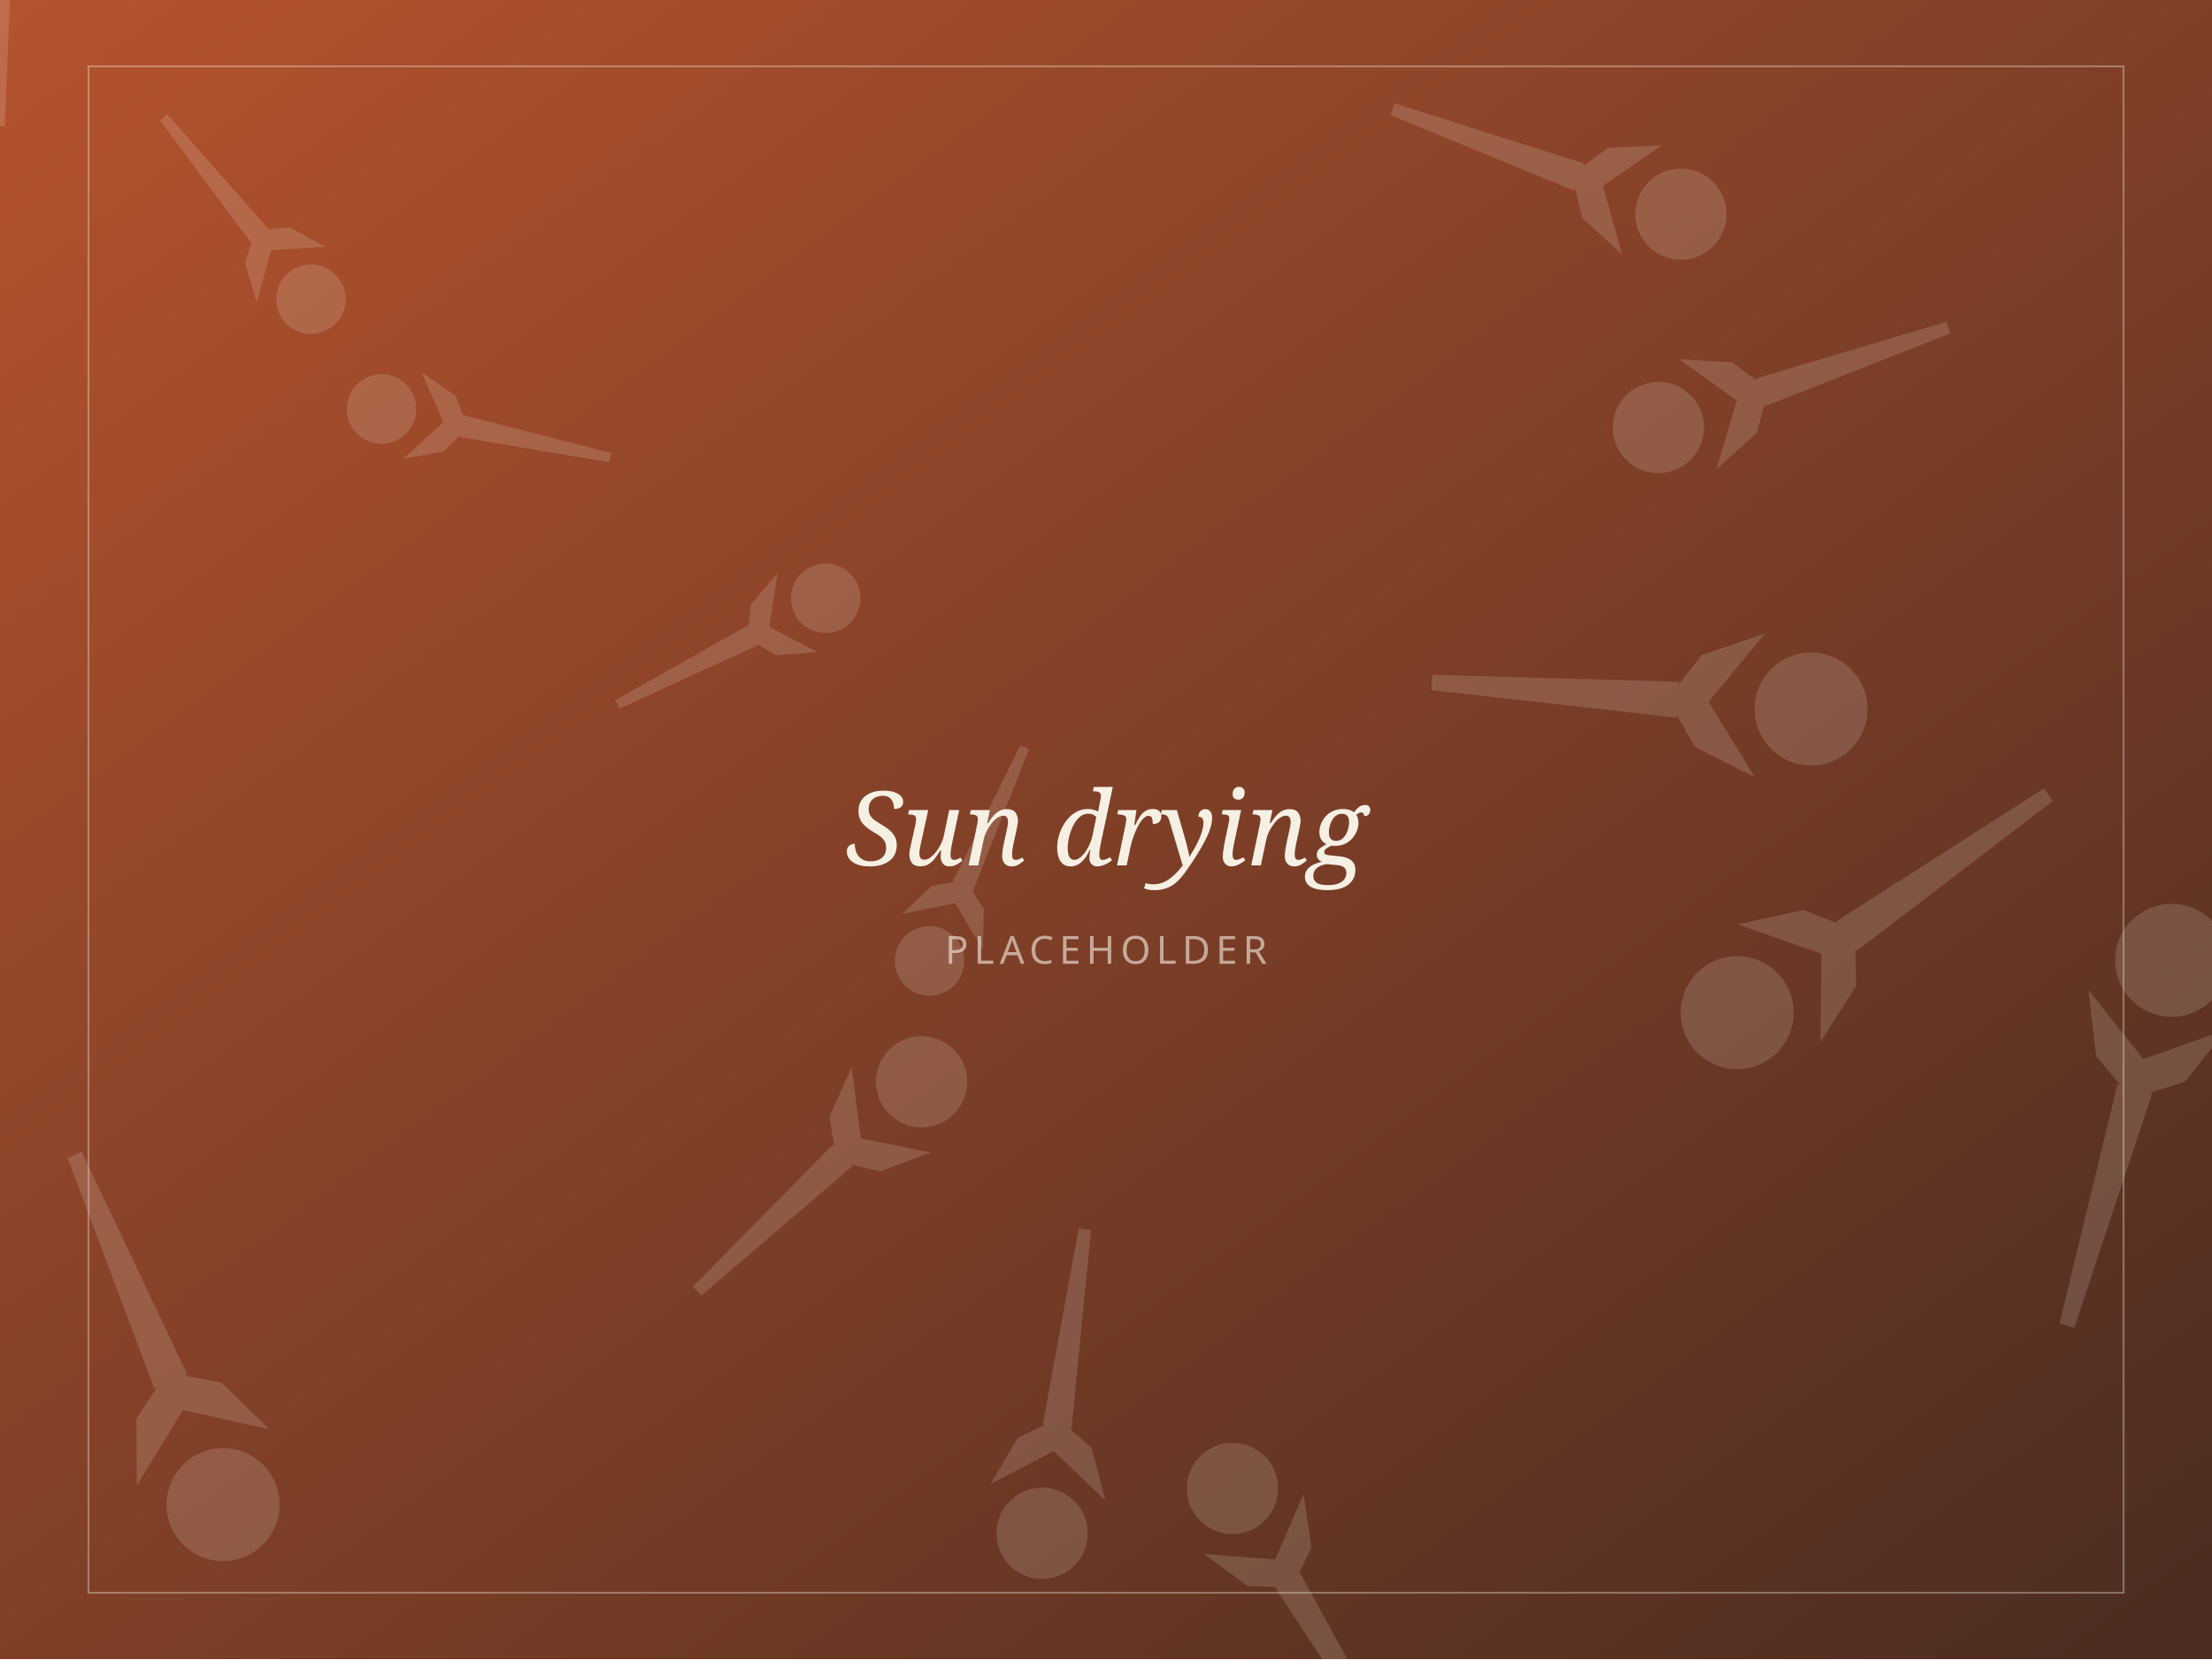
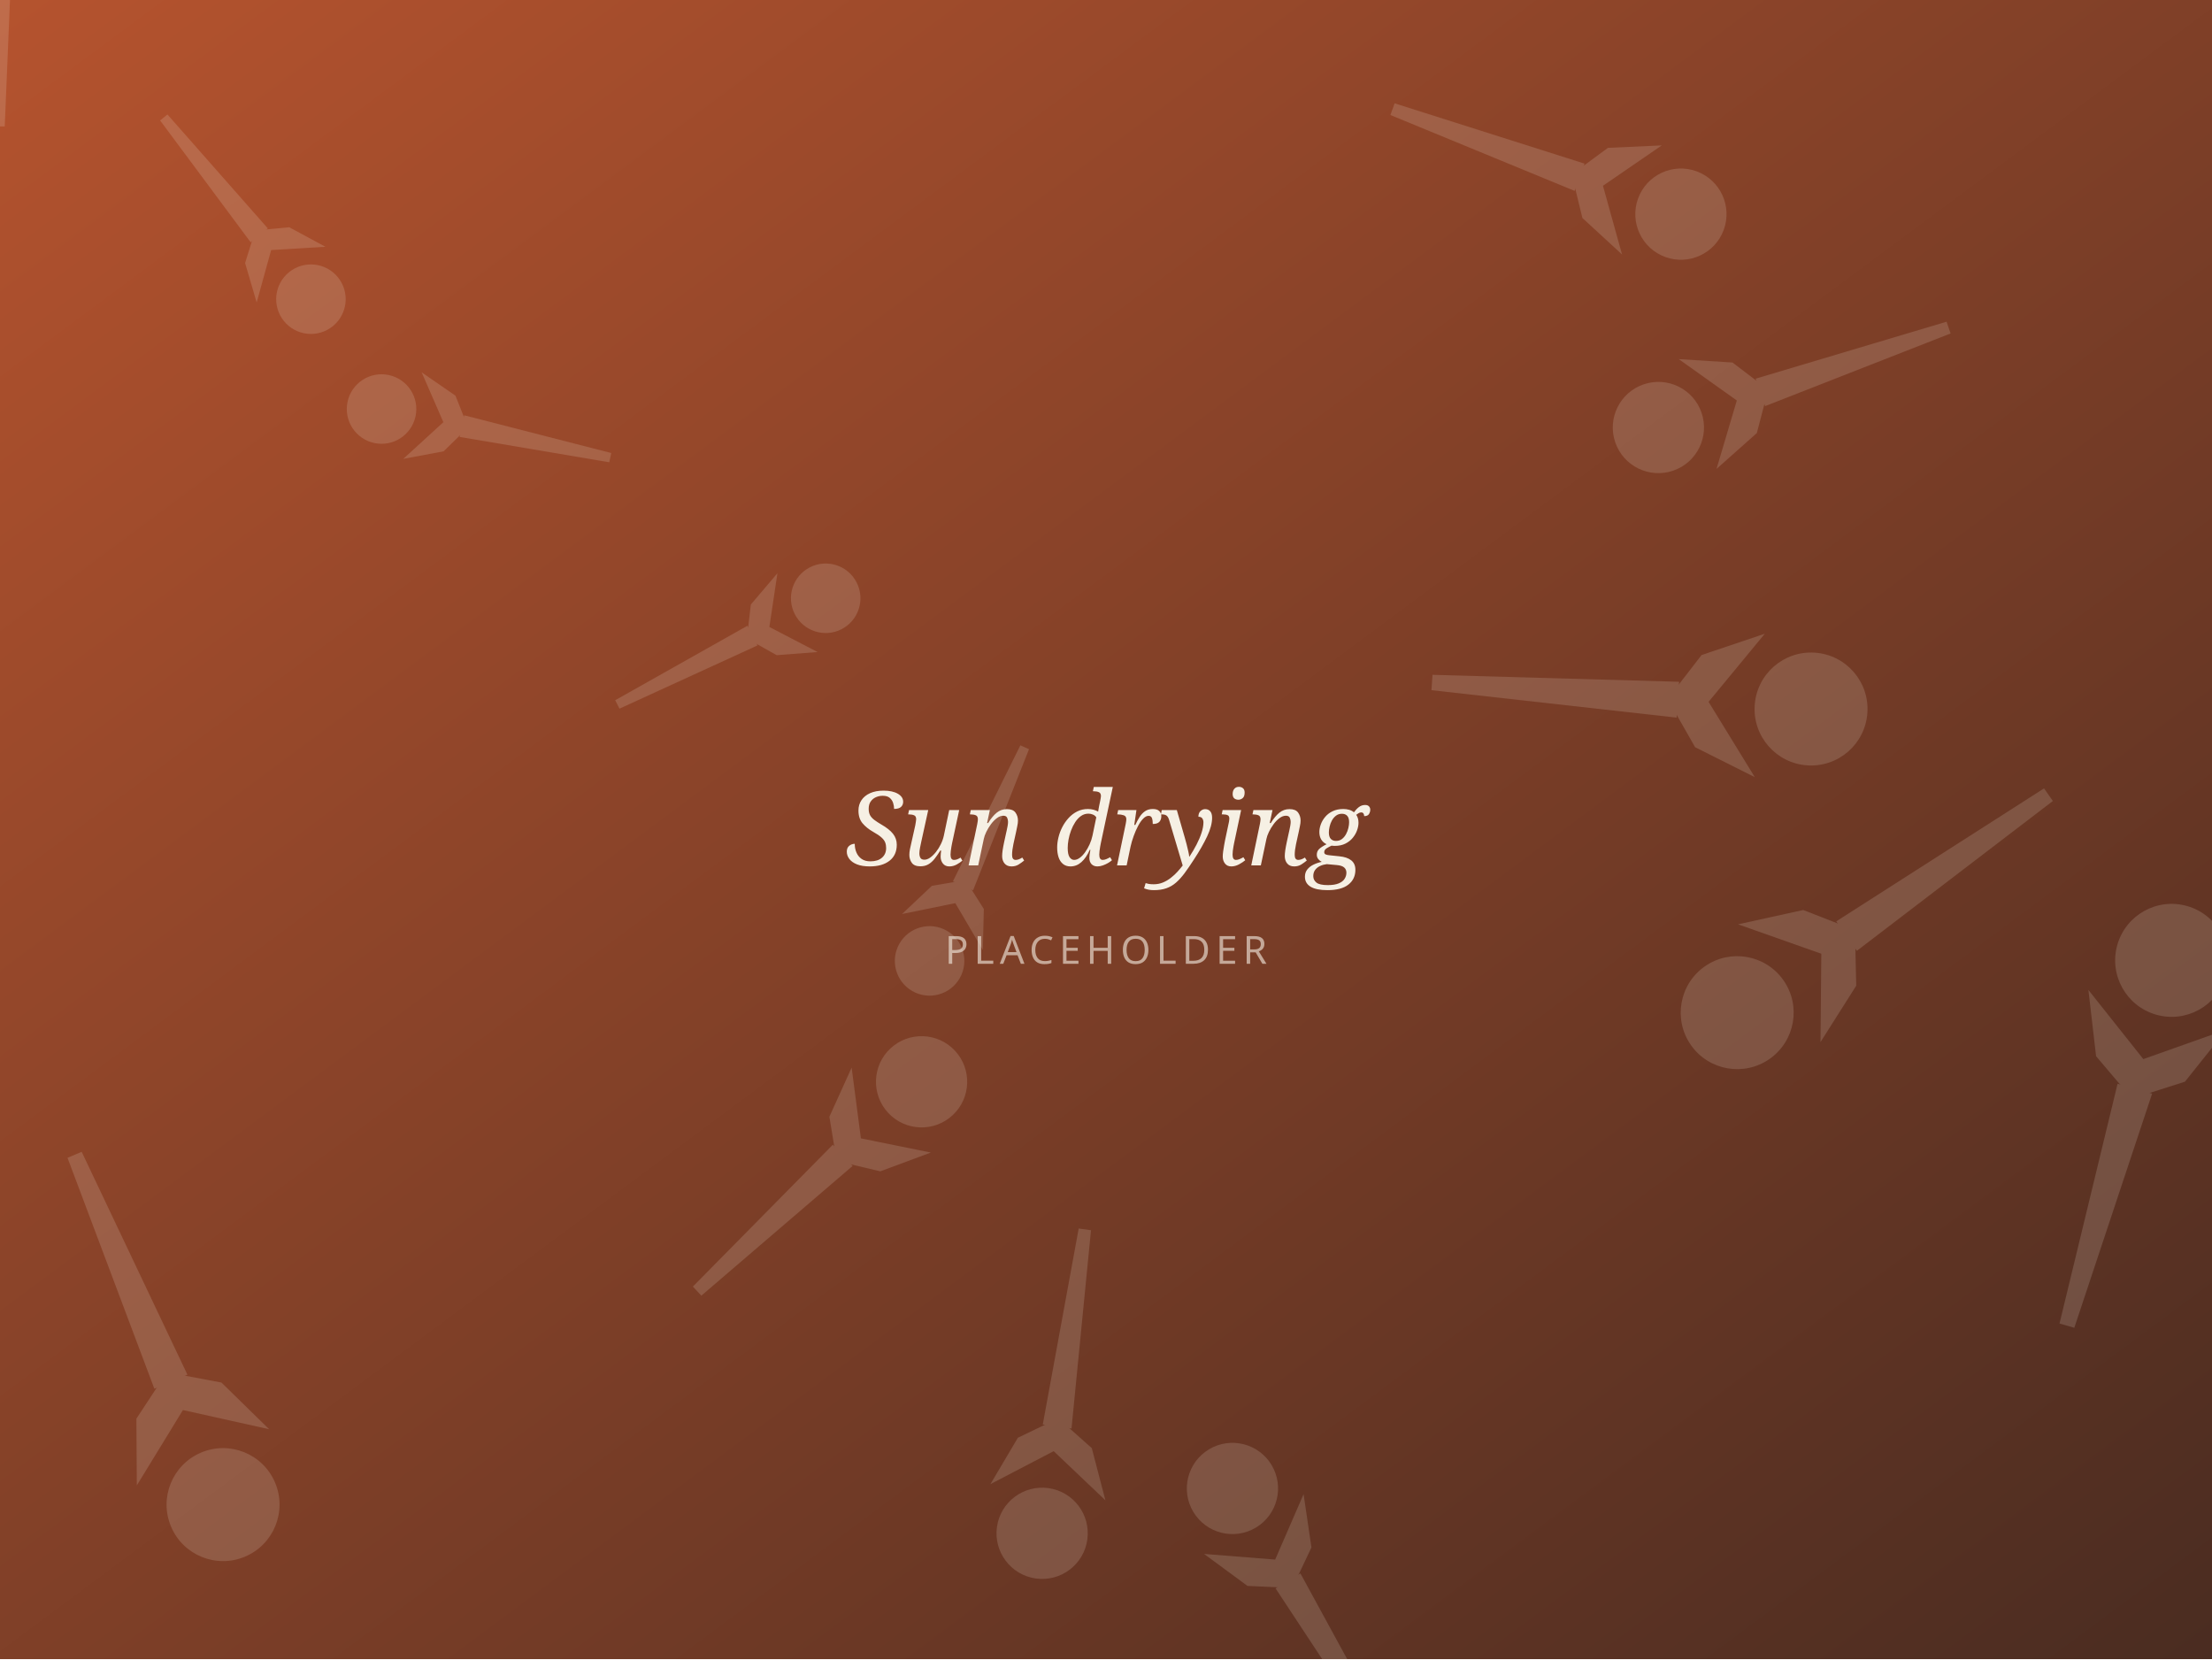
<svg xmlns="http://www.w3.org/2000/svg" width="1200" height="900" viewBox="0 0 1200 900">
  <defs>
    <linearGradient id="g" x1="0" y1="0" x2="1" y2="1">
      <stop offset="0" stop-color="#B5532E" />
      <stop offset="1" stop-color="#4A2C21" />
    </linearGradient>
  </defs>
  <rect width="1200" height="900" fill="url(#g)" />
  <g transform="translate(0 0) rotate(0) scale(1.714286)" fill="#F6F0E4" opacity="0.16">
    <circle cx="0" cy="-34" r="11" />
    <path d="M-14 -24 L0 -14 L14 -24 L9 -12 L0 -6 L-9 -12 Z" />
    <path d="M-3.5 -8 L3.5 -8 L1.5 40 L-1.5 40 Z" />
  </g>
  <g transform="translate(444 639) rotate(47) scale(2.25)" fill="#F6F0E4" opacity="0.16">
    <circle cx="0" cy="-34" r="11" />
    <path d="M-14 -24 L0 -14 L14 -24 L9 -12 L0 -6 L-9 -12 Z" />
    <path d="M-3.5 -8 L3.5 -8 L1.5 40 L-1.5 40 Z" />
  </g>
  <g transform="translate(888 378) rotate(94) scale(2.785714)" fill="#F6F0E4" opacity="0.16">
    <circle cx="0" cy="-34" r="11" />
    <path d="M-14 -24 L0 -14 L14 -24 L9 -12 L0 -6 L-9 -12 Z" />
    <path d="M-3.5 -8 L3.5 -8 L1.5 40 L-1.5 40 Z" />
  </g>
  <g transform="translate(132 117) rotate(141) scale(1.714286)" fill="#F6F0E4" opacity="0.16">
    <circle cx="0" cy="-34" r="11" />
    <path d="M-14 -24 L0 -14 L14 -24 L9 -12 L0 -6 L-9 -12 Z" />
    <path d="M-3.5 -8 L3.5 -8 L1.5 40 L-1.5 40 Z" />
  </g>
  <g transform="translate(576 756) rotate(188) scale(2.25)" fill="#F6F0E4" opacity="0.16">
    <circle cx="0" cy="-34" r="11" />
    <path d="M-14 -24 L0 -14 L14 -24 L9 -12 L0 -6 L-9 -12 Z" />
    <path d="M-3.5 -8 L3.5 -8 L1.5 40 L-1.5 40 Z" />
  </g>
  <g transform="translate(1020 495) rotate(235) scale(2.785714)" fill="#F6F0E4" opacity="0.16">
    <circle cx="0" cy="-34" r="11" />
    <path d="M-14 -24 L0 -14 L14 -24 L9 -12 L0 -6 L-9 -12 Z" />
    <path d="M-3.5 -8 L3.5 -8 L1.5 40 L-1.5 40 Z" />
  </g>
  <g transform="translate(264 234) rotate(282) scale(1.714286)" fill="#F6F0E4" opacity="0.16">
    <circle cx="0" cy="-34" r="11" />
    <path d="M-14 -24 L0 -14 L14 -24 L9 -12 L0 -6 L-9 -12 Z" />
    <path d="M-3.5 -8 L3.5 -8 L1.5 40 L-1.5 40 Z" />
  </g>
  <g transform="translate(708 873) rotate(329) scale(2.25)" fill="#F6F0E4" opacity="0.16">
    <circle cx="0" cy="-34" r="11" />
    <path d="M-14 -24 L0 -14 L14 -24 L9 -12 L0 -6 L-9 -12 Z" />
    <path d="M-3.5 -8 L3.5 -8 L1.5 40 L-1.5 40 Z" />
  </g>
  <g transform="translate(1152 612) rotate(16) scale(2.785714)" fill="#F6F0E4" opacity="0.16">
    <circle cx="0" cy="-34" r="11" />
    <path d="M-14 -24 L0 -14 L14 -24 L9 -12 L0 -6 L-9 -12 Z" />
    <path d="M-3.5 -8 L3.5 -8 L1.5 40 L-1.5 40 Z" />
  </g>
  <g transform="translate(396 351) rotate(63) scale(1.714286)" fill="#F6F0E4" opacity="0.16">
    <circle cx="0" cy="-34" r="11" />
    <path d="M-14 -24 L0 -14 L14 -24 L9 -12 L0 -6 L-9 -12 Z" />
    <path d="M-3.5 -8 L3.5 -8 L1.5 40 L-1.5 40 Z" />
  </g>
  <g transform="translate(840 90) rotate(110) scale(2.25)" fill="#F6F0E4" opacity="0.16">
    <circle cx="0" cy="-34" r="11" />
    <path d="M-14 -24 L0 -14 L14 -24 L9 -12 L0 -6 L-9 -12 Z" />
    <path d="M-3.5 -8 L3.5 -8 L1.5 40 L-1.5 40 Z" />
  </g>
  <g transform="translate(84 729) rotate(157) scale(2.785714)" fill="#F6F0E4" opacity="0.16">
    <circle cx="0" cy="-34" r="11" />
    <path d="M-14 -24 L0 -14 L14 -24 L9 -12 L0 -6 L-9 -12 Z" />
    <path d="M-3.5 -8 L3.5 -8 L1.5 40 L-1.5 40 Z" />
  </g>
  <g transform="translate(528 468) rotate(204) scale(1.714286)" fill="#F6F0E4" opacity="0.16">
    <circle cx="0" cy="-34" r="11" />
    <path d="M-14 -24 L0 -14 L14 -24 L9 -12 L0 -6 L-9 -12 Z" />
    <path d="M-3.5 -8 L3.5 -8 L1.5 40 L-1.5 40 Z" />
  </g>
  <g transform="translate(972 207) rotate(251) scale(2.25)" fill="#F6F0E4" opacity="0.16">
    <circle cx="0" cy="-34" r="11" />
    <path d="M-14 -24 L0 -14 L14 -24 L9 -12 L0 -6 L-9 -12 Z" />
    <path d="M-3.5 -8 L3.5 -8 L1.5 40 L-1.5 40 Z" />
  </g>
-   <rect x="48" y="36" width="1104" height="828" fill="none" stroke="#F6F0E4" stroke-opacity="0.35" stroke-width="1" />
  <text x="50%" y="50%" text-anchor="middle" dominant-baseline="middle" fill="#F6F0E4" font-family="Georgia, serif" font-size="56" font-style="italic">Sun drying</text>
  <text x="50%" y="522.8" text-anchor="middle" fill="#F6F0E4" fill-opacity="0.6" font-family="system-ui, sans-serif" font-size="21" letter-spacing="3">PLACEHOLDER</text>
</svg>
